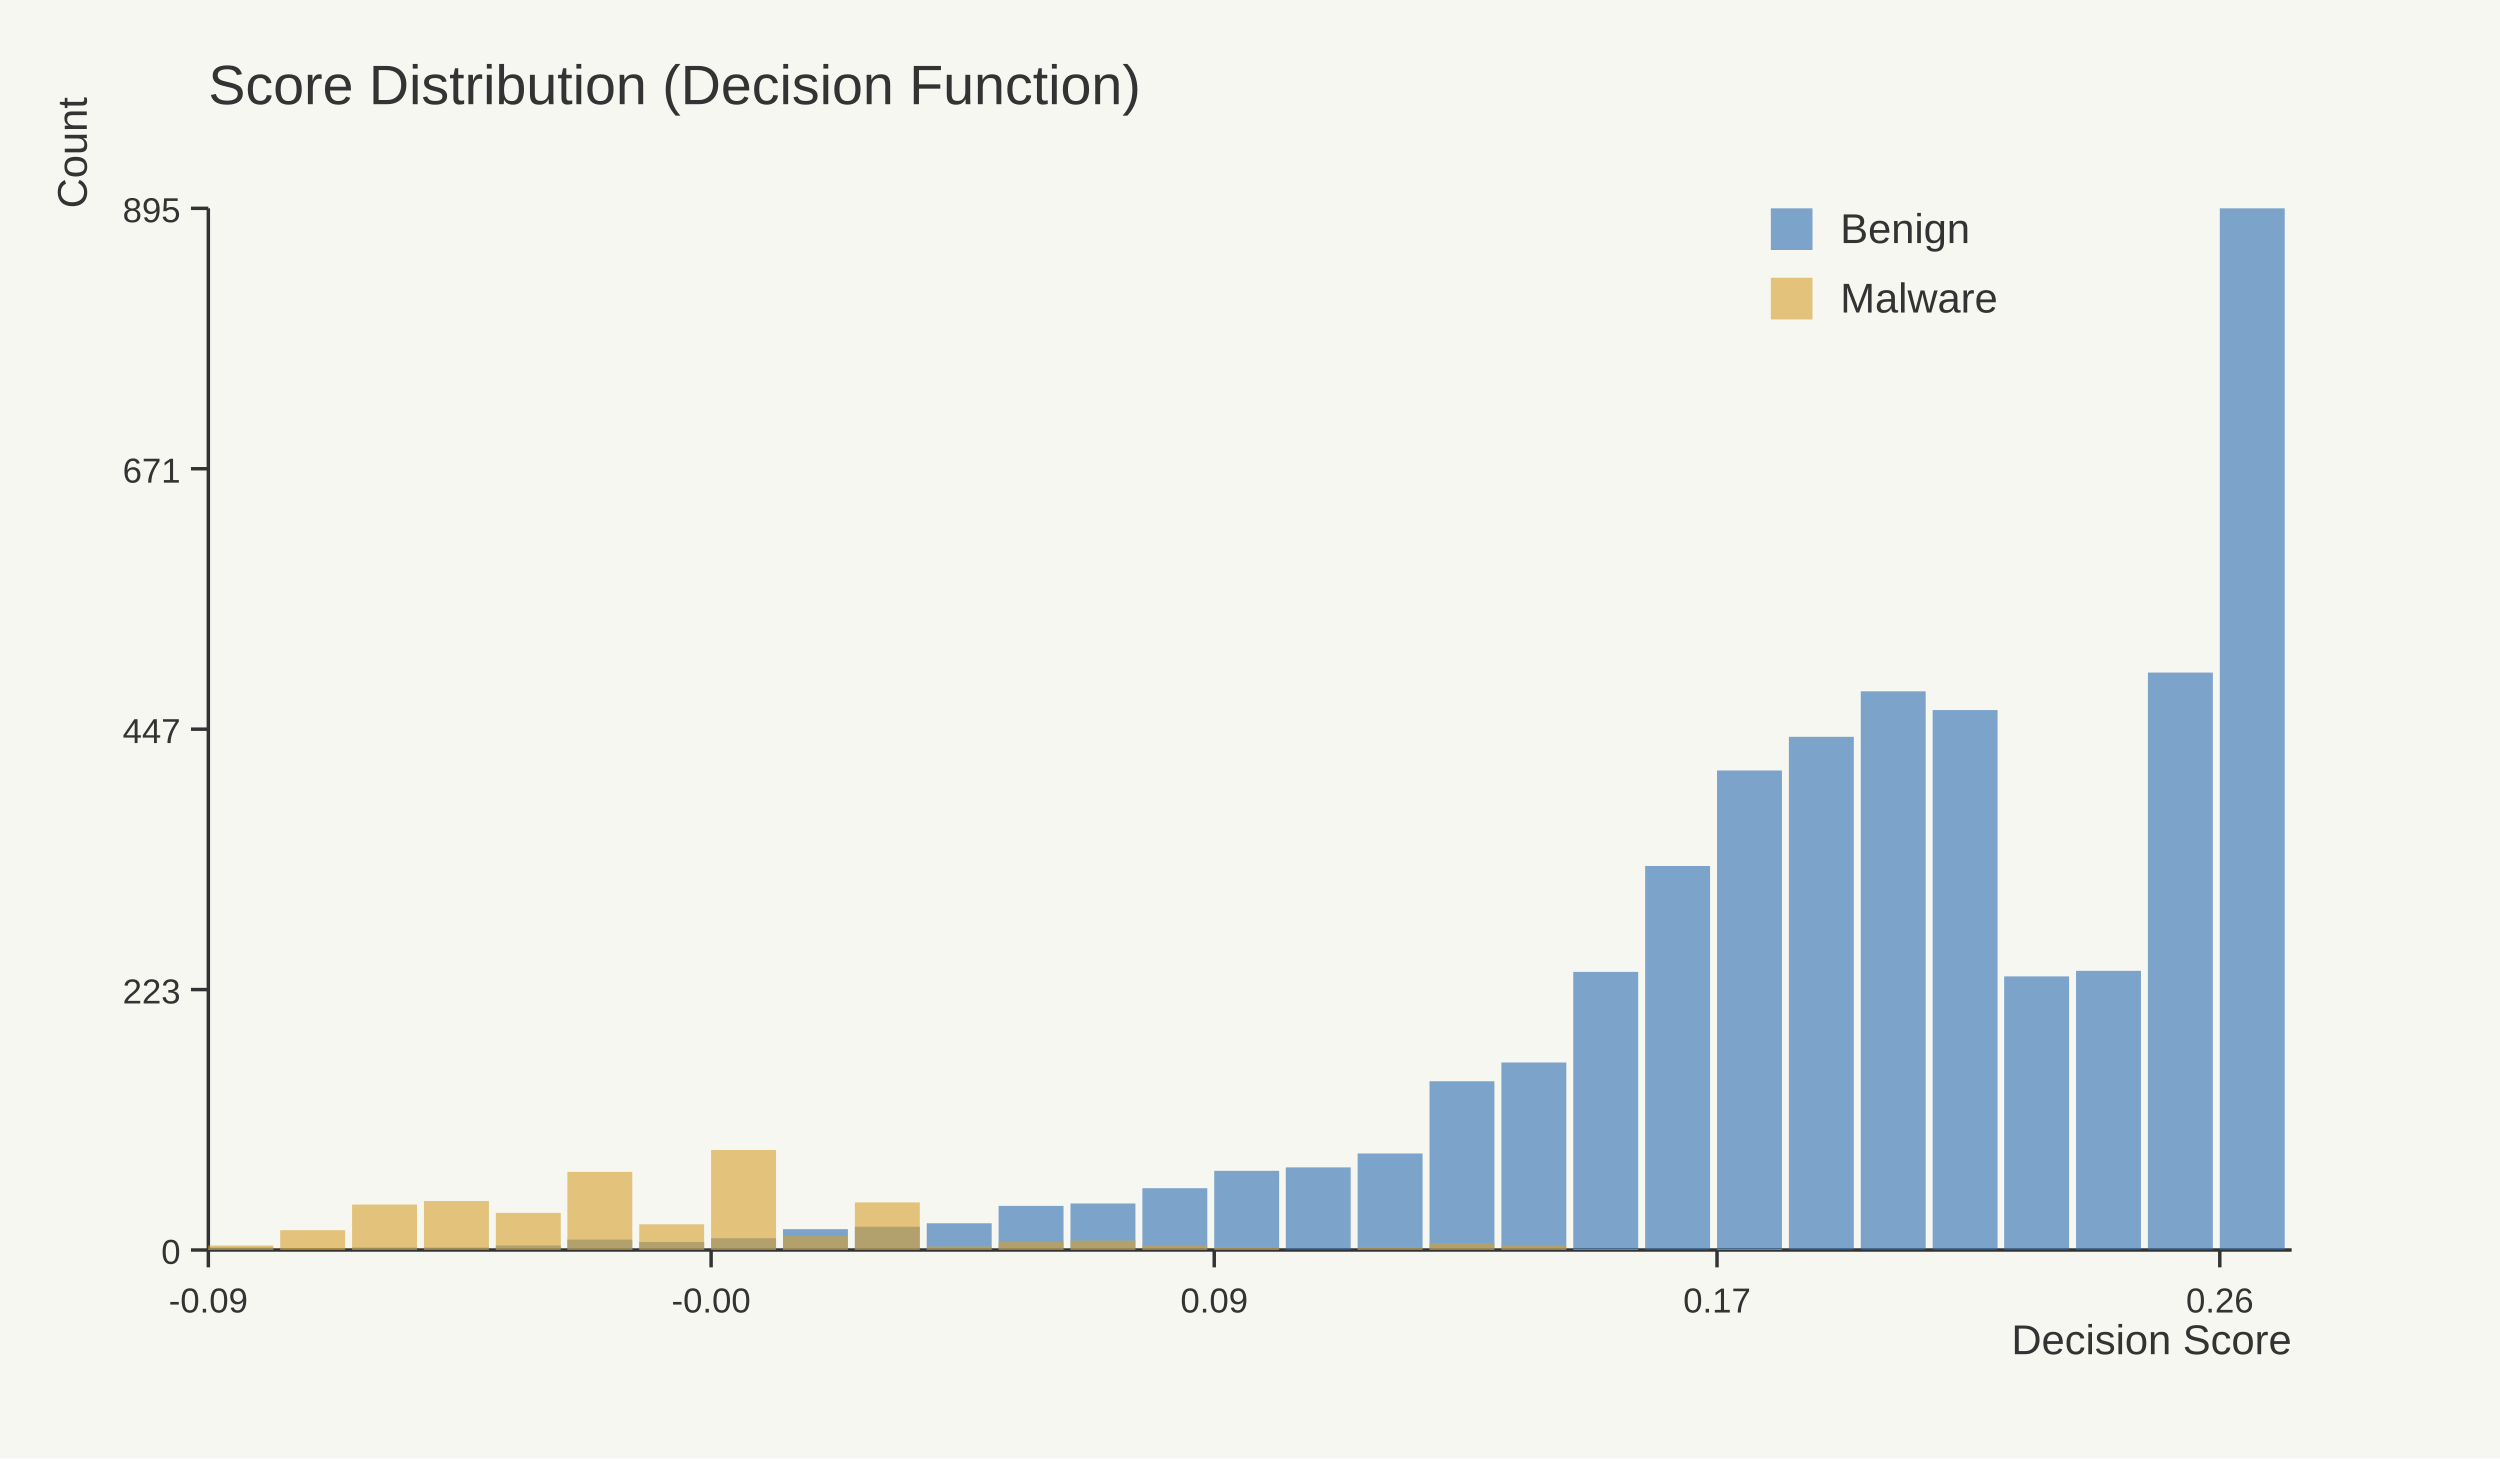
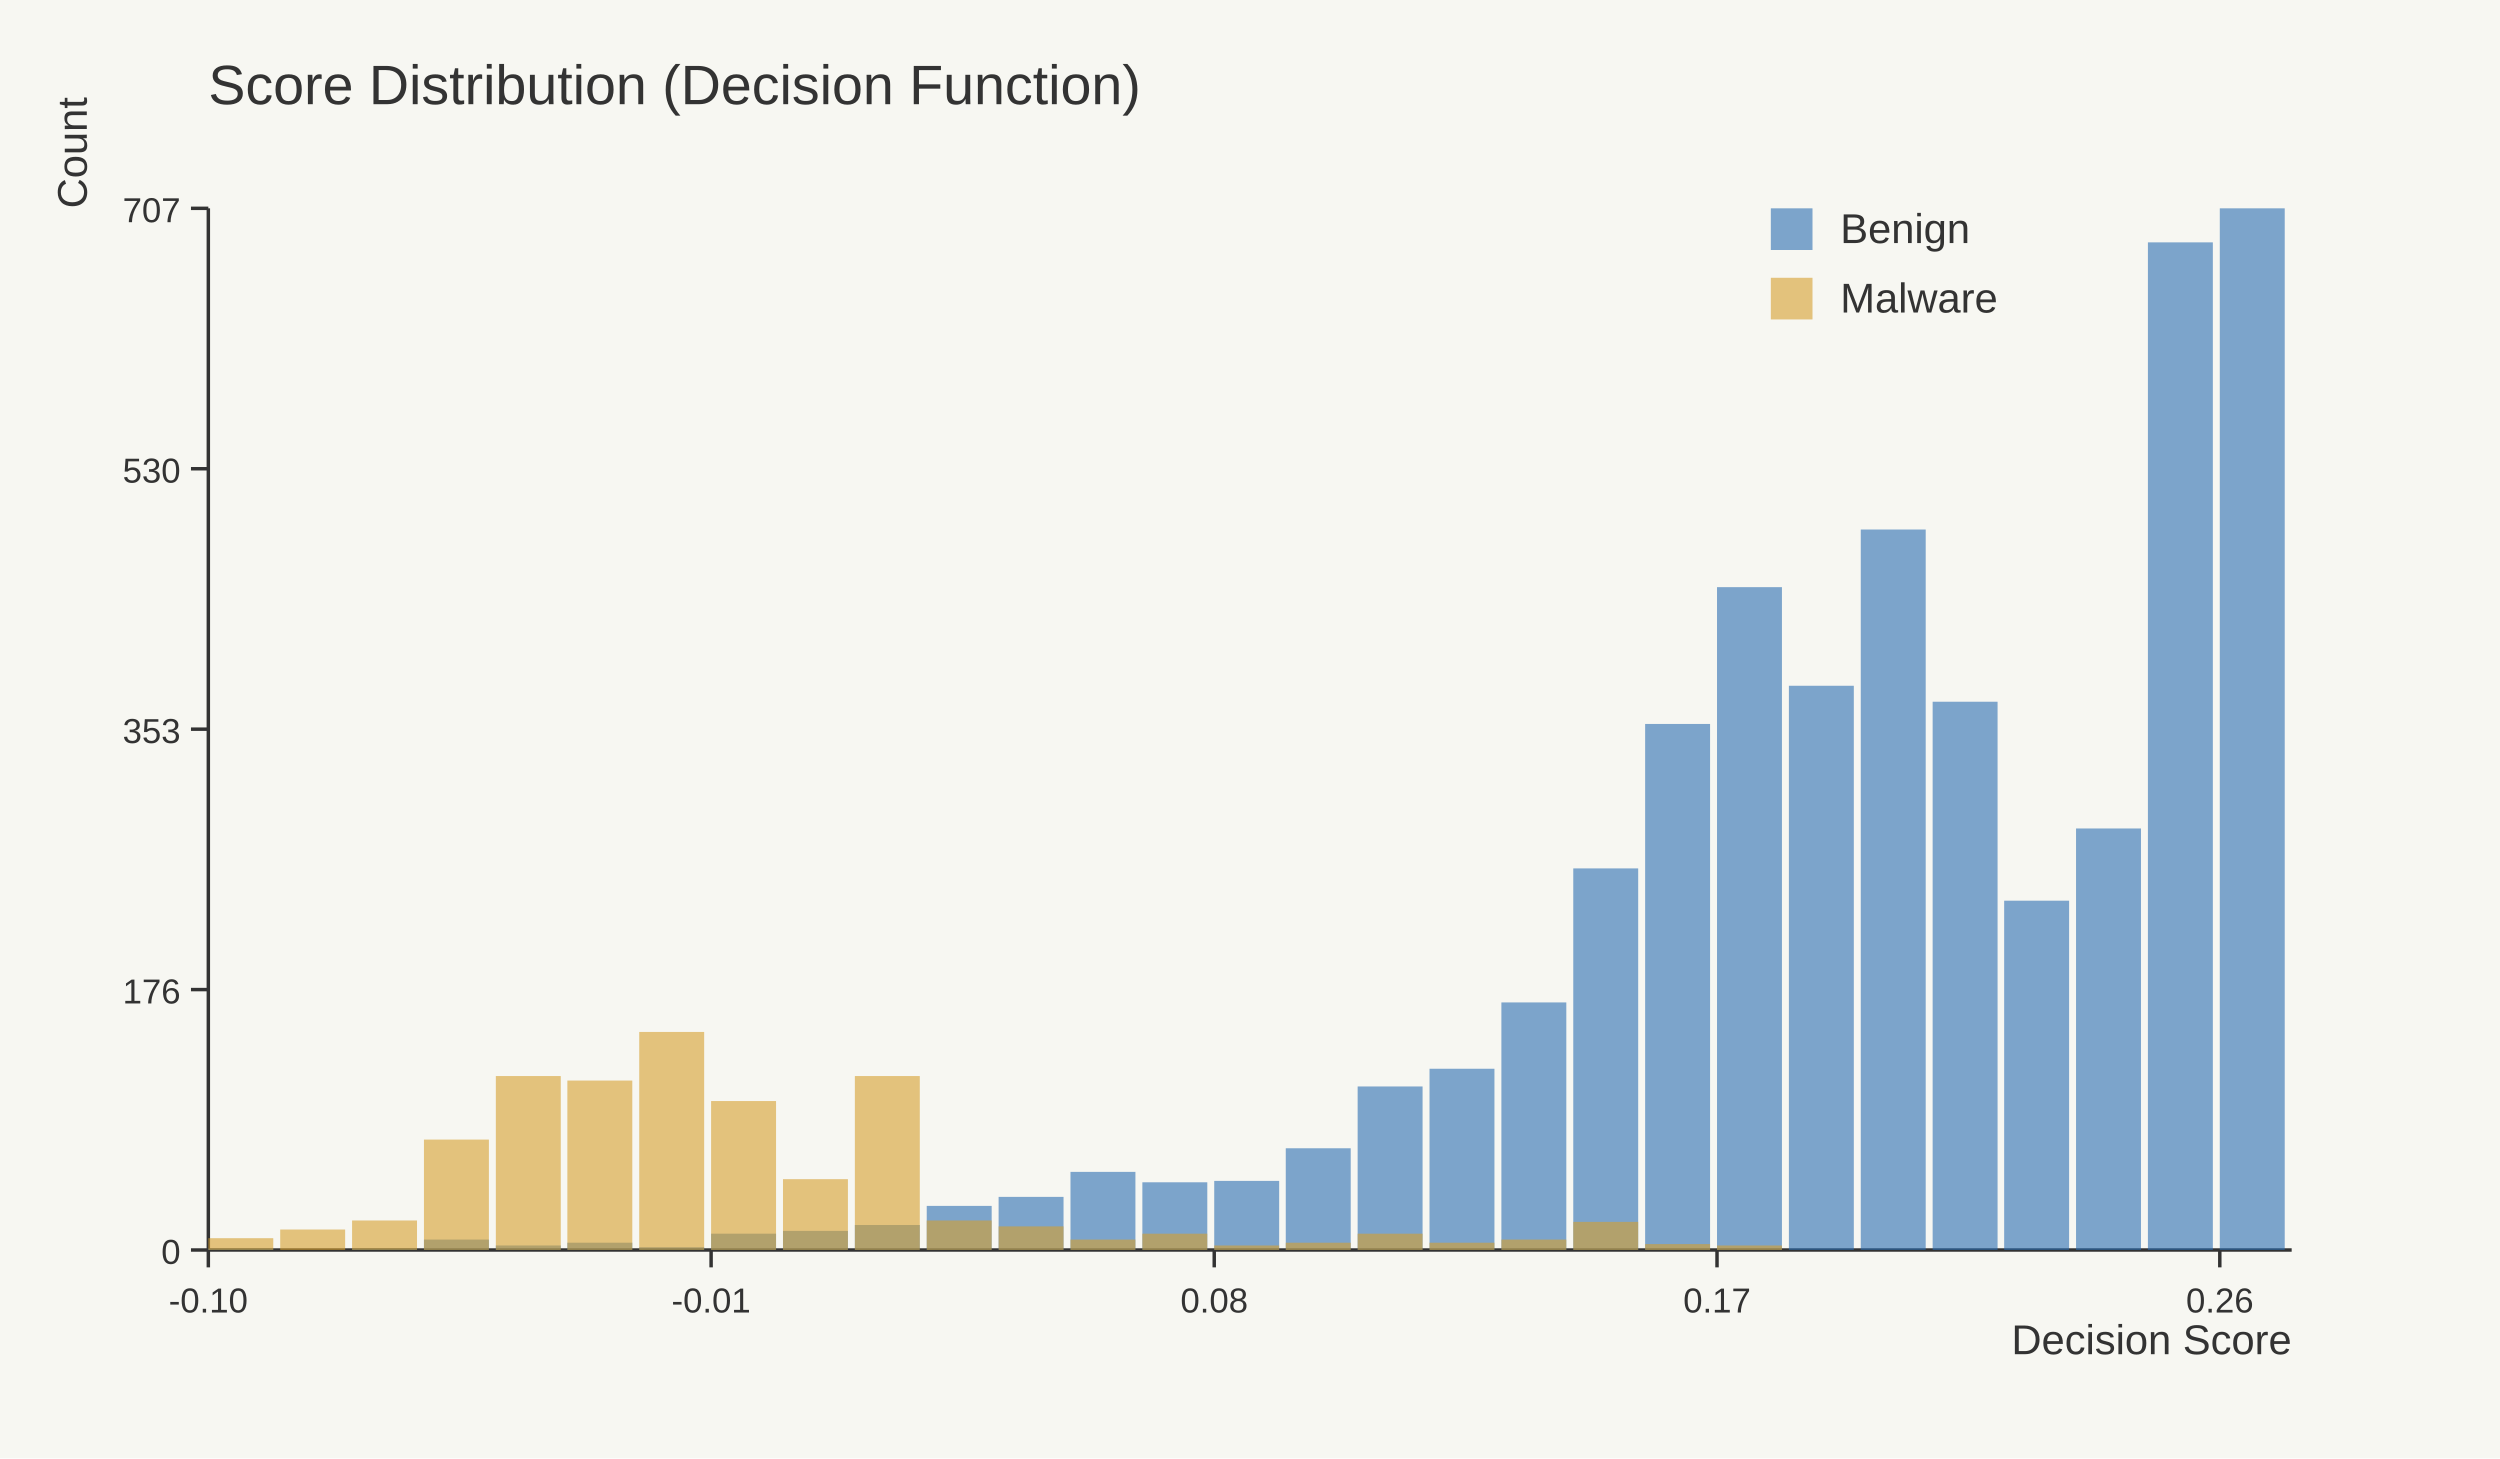
<svg xmlns="http://www.w3.org/2000/svg" width="720" height="420" viewBox="0 0 720 420">
  <rect width="100%" height="100%" fill="#f7f7f2" />
  <text x="60" y="30" font-family="Arial" font-size="16" fill="#333">Score Distribution (Decision Function)</text>
  <line x1="60" y1="360" x2="660" y2="360" stroke="#333" stroke-width="1" />
  <line x1="60" y1="360" x2="60" y2="60" stroke="#333" stroke-width="1" />
  <line x1="60.0" y1="360" x2="60.0" y2="365" stroke="#333" stroke-width="1" />
-   <text x="60.0" y="378" font-family="Arial" font-size="10" text-anchor="middle" fill="#333">-0.09</text>
+   <text x="60.0" y="378" font-family="Arial" font-size="10" text-anchor="middle" fill="#333">-0.10</text>
  <line x1="204.8" y1="360" x2="204.8" y2="365" stroke="#333" stroke-width="1" />
-   <text x="204.8" y="378" font-family="Arial" font-size="10" text-anchor="middle" fill="#333">-0.00</text>
+   <text x="204.8" y="378" font-family="Arial" font-size="10" text-anchor="middle" fill="#333">-0.01</text>
  <line x1="349.7" y1="360" x2="349.7" y2="365" stroke="#333" stroke-width="1" />
-   <text x="349.7" y="378" font-family="Arial" font-size="10" text-anchor="middle" fill="#333">0.09</text>
+   <text x="349.7" y="378" font-family="Arial" font-size="10" text-anchor="middle" fill="#333">0.08</text>
  <line x1="494.5" y1="360" x2="494.5" y2="365" stroke="#333" stroke-width="1" />
  <text x="494.5" y="378" font-family="Arial" font-size="10" text-anchor="middle" fill="#333">0.17</text>
  <line x1="639.3" y1="360" x2="639.3" y2="365" stroke="#333" stroke-width="1" />
  <text x="639.3" y="378" font-family="Arial" font-size="10" text-anchor="middle" fill="#333">0.26</text>
  <line x1="60" y1="360.0" x2="55" y2="360.0" stroke="#333" stroke-width="1" />
  <text x="52" y="364.0" font-family="Arial" font-size="10" text-anchor="end" fill="#333">0</text>
  <line x1="60" y1="285.0" x2="55" y2="285.0" stroke="#333" stroke-width="1" />
-   <text x="52" y="289.0" font-family="Arial" font-size="10" text-anchor="end" fill="#333">223</text>
+   <text x="52" y="289.0" font-family="Arial" font-size="10" text-anchor="end" fill="#333">176</text>
  <line x1="60" y1="210.0" x2="55" y2="210.0" stroke="#333" stroke-width="1" />
-   <text x="52" y="214.0" font-family="Arial" font-size="10" text-anchor="end" fill="#333">447</text>
+   <text x="52" y="214.0" font-family="Arial" font-size="10" text-anchor="end" fill="#333">353</text>
  <line x1="60" y1="135.0" x2="55" y2="135.0" stroke="#333" stroke-width="1" />
-   <text x="52" y="139.0" font-family="Arial" font-size="10" text-anchor="end" fill="#333">671</text>
+   <text x="52" y="139.0" font-family="Arial" font-size="10" text-anchor="end" fill="#333">530</text>
  <line x1="60" y1="60.0" x2="55" y2="60.0" stroke="#333" stroke-width="1" />
-   <text x="52" y="64.0" font-family="Arial" font-size="10" text-anchor="end" fill="#333">895</text>
-   <rect x="60.0" y="359.3" width="18.7" height="0.7" fill="#2b6cb0" fill-opacity="0.6" />
-   <rect x="60.0" y="358.7" width="18.7" height="1.3" fill="#d69e2e" fill-opacity="0.6" />
-   <rect x="80.7" y="359.7" width="18.7" height="0.3" fill="#2b6cb0" fill-opacity="0.6" />
-   <rect x="80.7" y="354.3" width="18.7" height="5.7" fill="#d69e2e" fill-opacity="0.6" />
-   <rect x="101.4" y="359.3" width="18.7" height="0.7" fill="#2b6cb0" fill-opacity="0.6" />
-   <rect x="101.4" y="346.9" width="18.7" height="13.1" fill="#d69e2e" fill-opacity="0.6" />
-   <rect x="122.1" y="359.3" width="18.7" height="0.7" fill="#2b6cb0" fill-opacity="0.6" />
-   <rect x="122.1" y="345.9" width="18.7" height="14.1" fill="#d69e2e" fill-opacity="0.6" />
+   <text x="52" y="64.0" font-family="Arial" font-size="10" text-anchor="end" fill="#333">707</text>
+   <rect x="60.0" y="359.6" width="18.7" height="0.4" fill="#2b6cb0" fill-opacity="0.6" />
+   <rect x="60.0" y="356.6" width="18.7" height="3.4" fill="#d69e2e" fill-opacity="0.6" />
+   <rect x="80.7" y="360.0" width="18.7" height="0.0" fill="#2b6cb0" fill-opacity="0.6" />
+   <rect x="80.7" y="354.1" width="18.7" height="5.9" fill="#d69e2e" fill-opacity="0.6" />
+   <rect x="101.4" y="359.6" width="18.7" height="0.4" fill="#2b6cb0" fill-opacity="0.6" />
+   <rect x="101.4" y="351.5" width="18.7" height="8.5" fill="#d69e2e" fill-opacity="0.6" />
+   <rect x="122.1" y="357.0" width="18.7" height="3.0" fill="#2b6cb0" fill-opacity="0.6" />
+   <rect x="122.1" y="328.2" width="18.7" height="31.8" fill="#d69e2e" fill-opacity="0.6" />
  <rect x="142.8" y="358.7" width="18.7" height="1.3" fill="#2b6cb0" fill-opacity="0.6" />
-   <rect x="142.8" y="349.3" width="18.7" height="10.7" fill="#d69e2e" fill-opacity="0.6" />
-   <rect x="163.4" y="357.0" width="18.7" height="3.0" fill="#2b6cb0" fill-opacity="0.6" />
-   <rect x="163.4" y="337.5" width="18.7" height="22.5" fill="#d69e2e" fill-opacity="0.6" />
-   <rect x="184.1" y="357.7" width="18.7" height="2.3" fill="#2b6cb0" fill-opacity="0.6" />
-   <rect x="184.1" y="352.6" width="18.7" height="7.4" fill="#d69e2e" fill-opacity="0.6" />
-   <rect x="204.8" y="356.6" width="18.7" height="3.4" fill="#2b6cb0" fill-opacity="0.6" />
-   <rect x="204.8" y="331.2" width="18.7" height="28.8" fill="#d69e2e" fill-opacity="0.6" />
-   <rect x="225.5" y="354.0" width="18.7" height="6.0" fill="#2b6cb0" fill-opacity="0.6" />
-   <rect x="225.5" y="356.0" width="18.7" height="4.0" fill="#d69e2e" fill-opacity="0.6" />
-   <rect x="246.2" y="353.3" width="18.7" height="6.7" fill="#2b6cb0" fill-opacity="0.6" />
-   <rect x="246.2" y="346.3" width="18.7" height="13.7" fill="#d69e2e" fill-opacity="0.6" />
-   <rect x="266.9" y="352.3" width="18.7" height="7.7" fill="#2b6cb0" fill-opacity="0.6" />
-   <rect x="266.9" y="359.0" width="18.7" height="1.0" fill="#d69e2e" fill-opacity="0.6" />
-   <rect x="287.6" y="347.3" width="18.7" height="12.7" fill="#2b6cb0" fill-opacity="0.6" />
-   <rect x="287.6" y="357.7" width="18.7" height="2.3" fill="#d69e2e" fill-opacity="0.6" />
-   <rect x="308.3" y="346.6" width="18.7" height="13.4" fill="#2b6cb0" fill-opacity="0.6" />
-   <rect x="308.3" y="357.3" width="18.7" height="2.7" fill="#d69e2e" fill-opacity="0.6" />
-   <rect x="329.0" y="342.2" width="18.7" height="17.8" fill="#2b6cb0" fill-opacity="0.6" />
-   <rect x="329.0" y="358.7" width="18.7" height="1.3" fill="#d69e2e" fill-opacity="0.6" />
-   <rect x="349.7" y="337.2" width="18.7" height="22.8" fill="#2b6cb0" fill-opacity="0.6" />
-   <rect x="349.7" y="359.3" width="18.7" height="0.7" fill="#d69e2e" fill-opacity="0.6" />
-   <rect x="370.3" y="336.2" width="18.7" height="23.8" fill="#2b6cb0" fill-opacity="0.6" />
-   <rect x="370.3" y="360.0" width="18.7" height="0.0" fill="#d69e2e" fill-opacity="0.6" />
-   <rect x="391.0" y="332.2" width="18.7" height="27.8" fill="#2b6cb0" fill-opacity="0.6" />
-   <rect x="391.0" y="359.3" width="18.7" height="0.7" fill="#d69e2e" fill-opacity="0.6" />
-   <rect x="411.7" y="311.4" width="18.7" height="48.6" fill="#2b6cb0" fill-opacity="0.6" />
-   <rect x="411.7" y="358.0" width="18.7" height="2.0" fill="#d69e2e" fill-opacity="0.6" />
-   <rect x="432.4" y="306.0" width="18.7" height="54.0" fill="#2b6cb0" fill-opacity="0.6" />
-   <rect x="432.4" y="358.7" width="18.7" height="1.3" fill="#d69e2e" fill-opacity="0.6" />
-   <rect x="453.1" y="279.9" width="18.7" height="80.1" fill="#2b6cb0" fill-opacity="0.6" />
-   <rect x="453.1" y="359.7" width="18.7" height="0.3" fill="#d69e2e" fill-opacity="0.6" />
-   <rect x="473.8" y="249.4" width="18.7" height="110.6" fill="#2b6cb0" fill-opacity="0.6" />
-   <rect x="473.8" y="360.0" width="18.7" height="0.0" fill="#d69e2e" fill-opacity="0.6" />
-   <rect x="494.5" y="221.9" width="18.7" height="138.1" fill="#2b6cb0" fill-opacity="0.6" />
-   <rect x="494.5" y="359.7" width="18.7" height="0.3" fill="#d69e2e" fill-opacity="0.6" />
-   <rect x="515.2" y="212.2" width="18.7" height="147.8" fill="#2b6cb0" fill-opacity="0.6" />
+   <rect x="142.8" y="309.9" width="18.7" height="50.1" fill="#d69e2e" fill-opacity="0.6" />
+   <rect x="163.4" y="357.9" width="18.7" height="2.1" fill="#2b6cb0" fill-opacity="0.6" />
+   <rect x="163.4" y="311.2" width="18.7" height="48.8" fill="#d69e2e" fill-opacity="0.6" />
+   <rect x="184.1" y="359.2" width="18.7" height="0.8" fill="#2b6cb0" fill-opacity="0.6" />
+   <rect x="184.1" y="297.2" width="18.7" height="62.8" fill="#d69e2e" fill-opacity="0.6" />
+   <rect x="204.8" y="355.3" width="18.7" height="4.7" fill="#2b6cb0" fill-opacity="0.6" />
+   <rect x="204.8" y="317.1" width="18.7" height="42.9" fill="#d69e2e" fill-opacity="0.6" />
+   <rect x="225.5" y="354.5" width="18.7" height="5.5" fill="#2b6cb0" fill-opacity="0.6" />
+   <rect x="225.5" y="339.6" width="18.7" height="20.4" fill="#d69e2e" fill-opacity="0.6" />
+   <rect x="246.2" y="352.8" width="18.7" height="7.2" fill="#2b6cb0" fill-opacity="0.6" />
+   <rect x="246.2" y="309.9" width="18.7" height="50.1" fill="#d69e2e" fill-opacity="0.6" />
+   <rect x="266.9" y="347.3" width="18.7" height="12.7" fill="#2b6cb0" fill-opacity="0.6" />
+   <rect x="266.9" y="351.5" width="18.7" height="8.5" fill="#d69e2e" fill-opacity="0.6" />
+   <rect x="287.6" y="344.7" width="18.7" height="15.3" fill="#2b6cb0" fill-opacity="0.6" />
+   <rect x="287.6" y="353.2" width="18.7" height="6.8" fill="#d69e2e" fill-opacity="0.6" />
+   <rect x="308.3" y="337.5" width="18.7" height="22.5" fill="#2b6cb0" fill-opacity="0.6" />
+   <rect x="308.3" y="357.0" width="18.7" height="3.0" fill="#d69e2e" fill-opacity="0.6" />
+   <rect x="329.0" y="340.5" width="18.7" height="19.5" fill="#2b6cb0" fill-opacity="0.6" />
+   <rect x="329.0" y="355.3" width="18.7" height="4.7" fill="#d69e2e" fill-opacity="0.6" />
+   <rect x="349.7" y="340.1" width="18.7" height="19.9" fill="#2b6cb0" fill-opacity="0.6" />
+   <rect x="349.7" y="358.7" width="18.7" height="1.3" fill="#d69e2e" fill-opacity="0.6" />
+   <rect x="370.3" y="330.7" width="18.7" height="29.3" fill="#2b6cb0" fill-opacity="0.6" />
+   <rect x="370.3" y="357.9" width="18.7" height="2.1" fill="#d69e2e" fill-opacity="0.6" />
+   <rect x="391.0" y="312.9" width="18.7" height="47.1" fill="#2b6cb0" fill-opacity="0.6" />
+   <rect x="391.0" y="355.3" width="18.7" height="4.7" fill="#d69e2e" fill-opacity="0.6" />
+   <rect x="411.7" y="307.8" width="18.7" height="52.2" fill="#2b6cb0" fill-opacity="0.6" />
+   <rect x="411.7" y="357.9" width="18.7" height="2.1" fill="#d69e2e" fill-opacity="0.6" />
+   <rect x="432.4" y="288.7" width="18.7" height="71.3" fill="#2b6cb0" fill-opacity="0.6" />
+   <rect x="432.4" y="357.0" width="18.7" height="3.0" fill="#d69e2e" fill-opacity="0.6" />
+   <rect x="453.1" y="250.1" width="18.7" height="109.9" fill="#2b6cb0" fill-opacity="0.6" />
+   <rect x="453.1" y="351.9" width="18.7" height="8.1" fill="#d69e2e" fill-opacity="0.6" />
+   <rect x="473.8" y="208.5" width="18.7" height="151.5" fill="#2b6cb0" fill-opacity="0.6" />
+   <rect x="473.8" y="358.3" width="18.7" height="1.7" fill="#d69e2e" fill-opacity="0.6" />
+   <rect x="494.5" y="169.1" width="18.7" height="190.9" fill="#2b6cb0" fill-opacity="0.6" />
+   <rect x="494.5" y="358.7" width="18.7" height="1.3" fill="#d69e2e" fill-opacity="0.6" />
+   <rect x="515.2" y="197.5" width="18.7" height="162.5" fill="#2b6cb0" fill-opacity="0.6" />
  <rect x="515.2" y="360.0" width="18.7" height="0.0" fill="#d69e2e" fill-opacity="0.6" />
-   <rect x="535.9" y="199.1" width="18.7" height="160.9" fill="#2b6cb0" fill-opacity="0.6" />
+   <rect x="535.9" y="152.5" width="18.7" height="207.5" fill="#2b6cb0" fill-opacity="0.6" />
  <rect x="535.9" y="360.0" width="18.7" height="0.0" fill="#d69e2e" fill-opacity="0.6" />
-   <rect x="556.6" y="204.5" width="18.7" height="155.5" fill="#2b6cb0" fill-opacity="0.6" />
+   <rect x="556.6" y="202.1" width="18.7" height="157.9" fill="#2b6cb0" fill-opacity="0.6" />
  <rect x="556.6" y="360.0" width="18.7" height="0.0" fill="#d69e2e" fill-opacity="0.6" />
-   <rect x="577.2" y="281.2" width="18.7" height="78.8" fill="#2b6cb0" fill-opacity="0.6" />
+   <rect x="577.2" y="259.4" width="18.7" height="100.6" fill="#2b6cb0" fill-opacity="0.6" />
  <rect x="577.2" y="360.0" width="18.7" height="0.0" fill="#d69e2e" fill-opacity="0.6" />
-   <rect x="597.9" y="279.6" width="18.7" height="80.4" fill="#2b6cb0" fill-opacity="0.6" />
+   <rect x="597.9" y="238.6" width="18.7" height="121.4" fill="#2b6cb0" fill-opacity="0.6" />
  <rect x="597.9" y="360.0" width="18.7" height="0.0" fill="#d69e2e" fill-opacity="0.6" />
-   <rect x="618.6" y="193.7" width="18.7" height="166.3" fill="#2b6cb0" fill-opacity="0.6" />
+   <rect x="618.6" y="69.8" width="18.7" height="290.2" fill="#2b6cb0" fill-opacity="0.6" />
  <rect x="618.6" y="360.0" width="18.7" height="0.0" fill="#d69e2e" fill-opacity="0.6" />
  <rect x="639.3" y="60.0" width="18.7" height="300.0" fill="#2b6cb0" fill-opacity="0.6" />
  <rect x="639.3" y="360.0" width="18.7" height="0.0" fill="#d69e2e" fill-opacity="0.6" />
  <text x="660" y="390" font-family="Arial" font-size="12" text-anchor="end" fill="#333">Decision Score</text>
  <text x="25" y="60" font-family="Arial" font-size="12" fill="#333" transform="rotate(-90 25,60)">Count</text>
  <rect x="510" y="60" width="12" height="12" fill="#2b6cb0" fill-opacity="0.6" />
  <text x="530" y="70" font-family="Arial" font-size="12" fill="#333">Benign</text>
  <rect x="510" y="80" width="12" height="12" fill="#d69e2e" fill-opacity="0.6" />
  <text x="530" y="90" font-family="Arial" font-size="12" fill="#333">Malware</text>
</svg>
